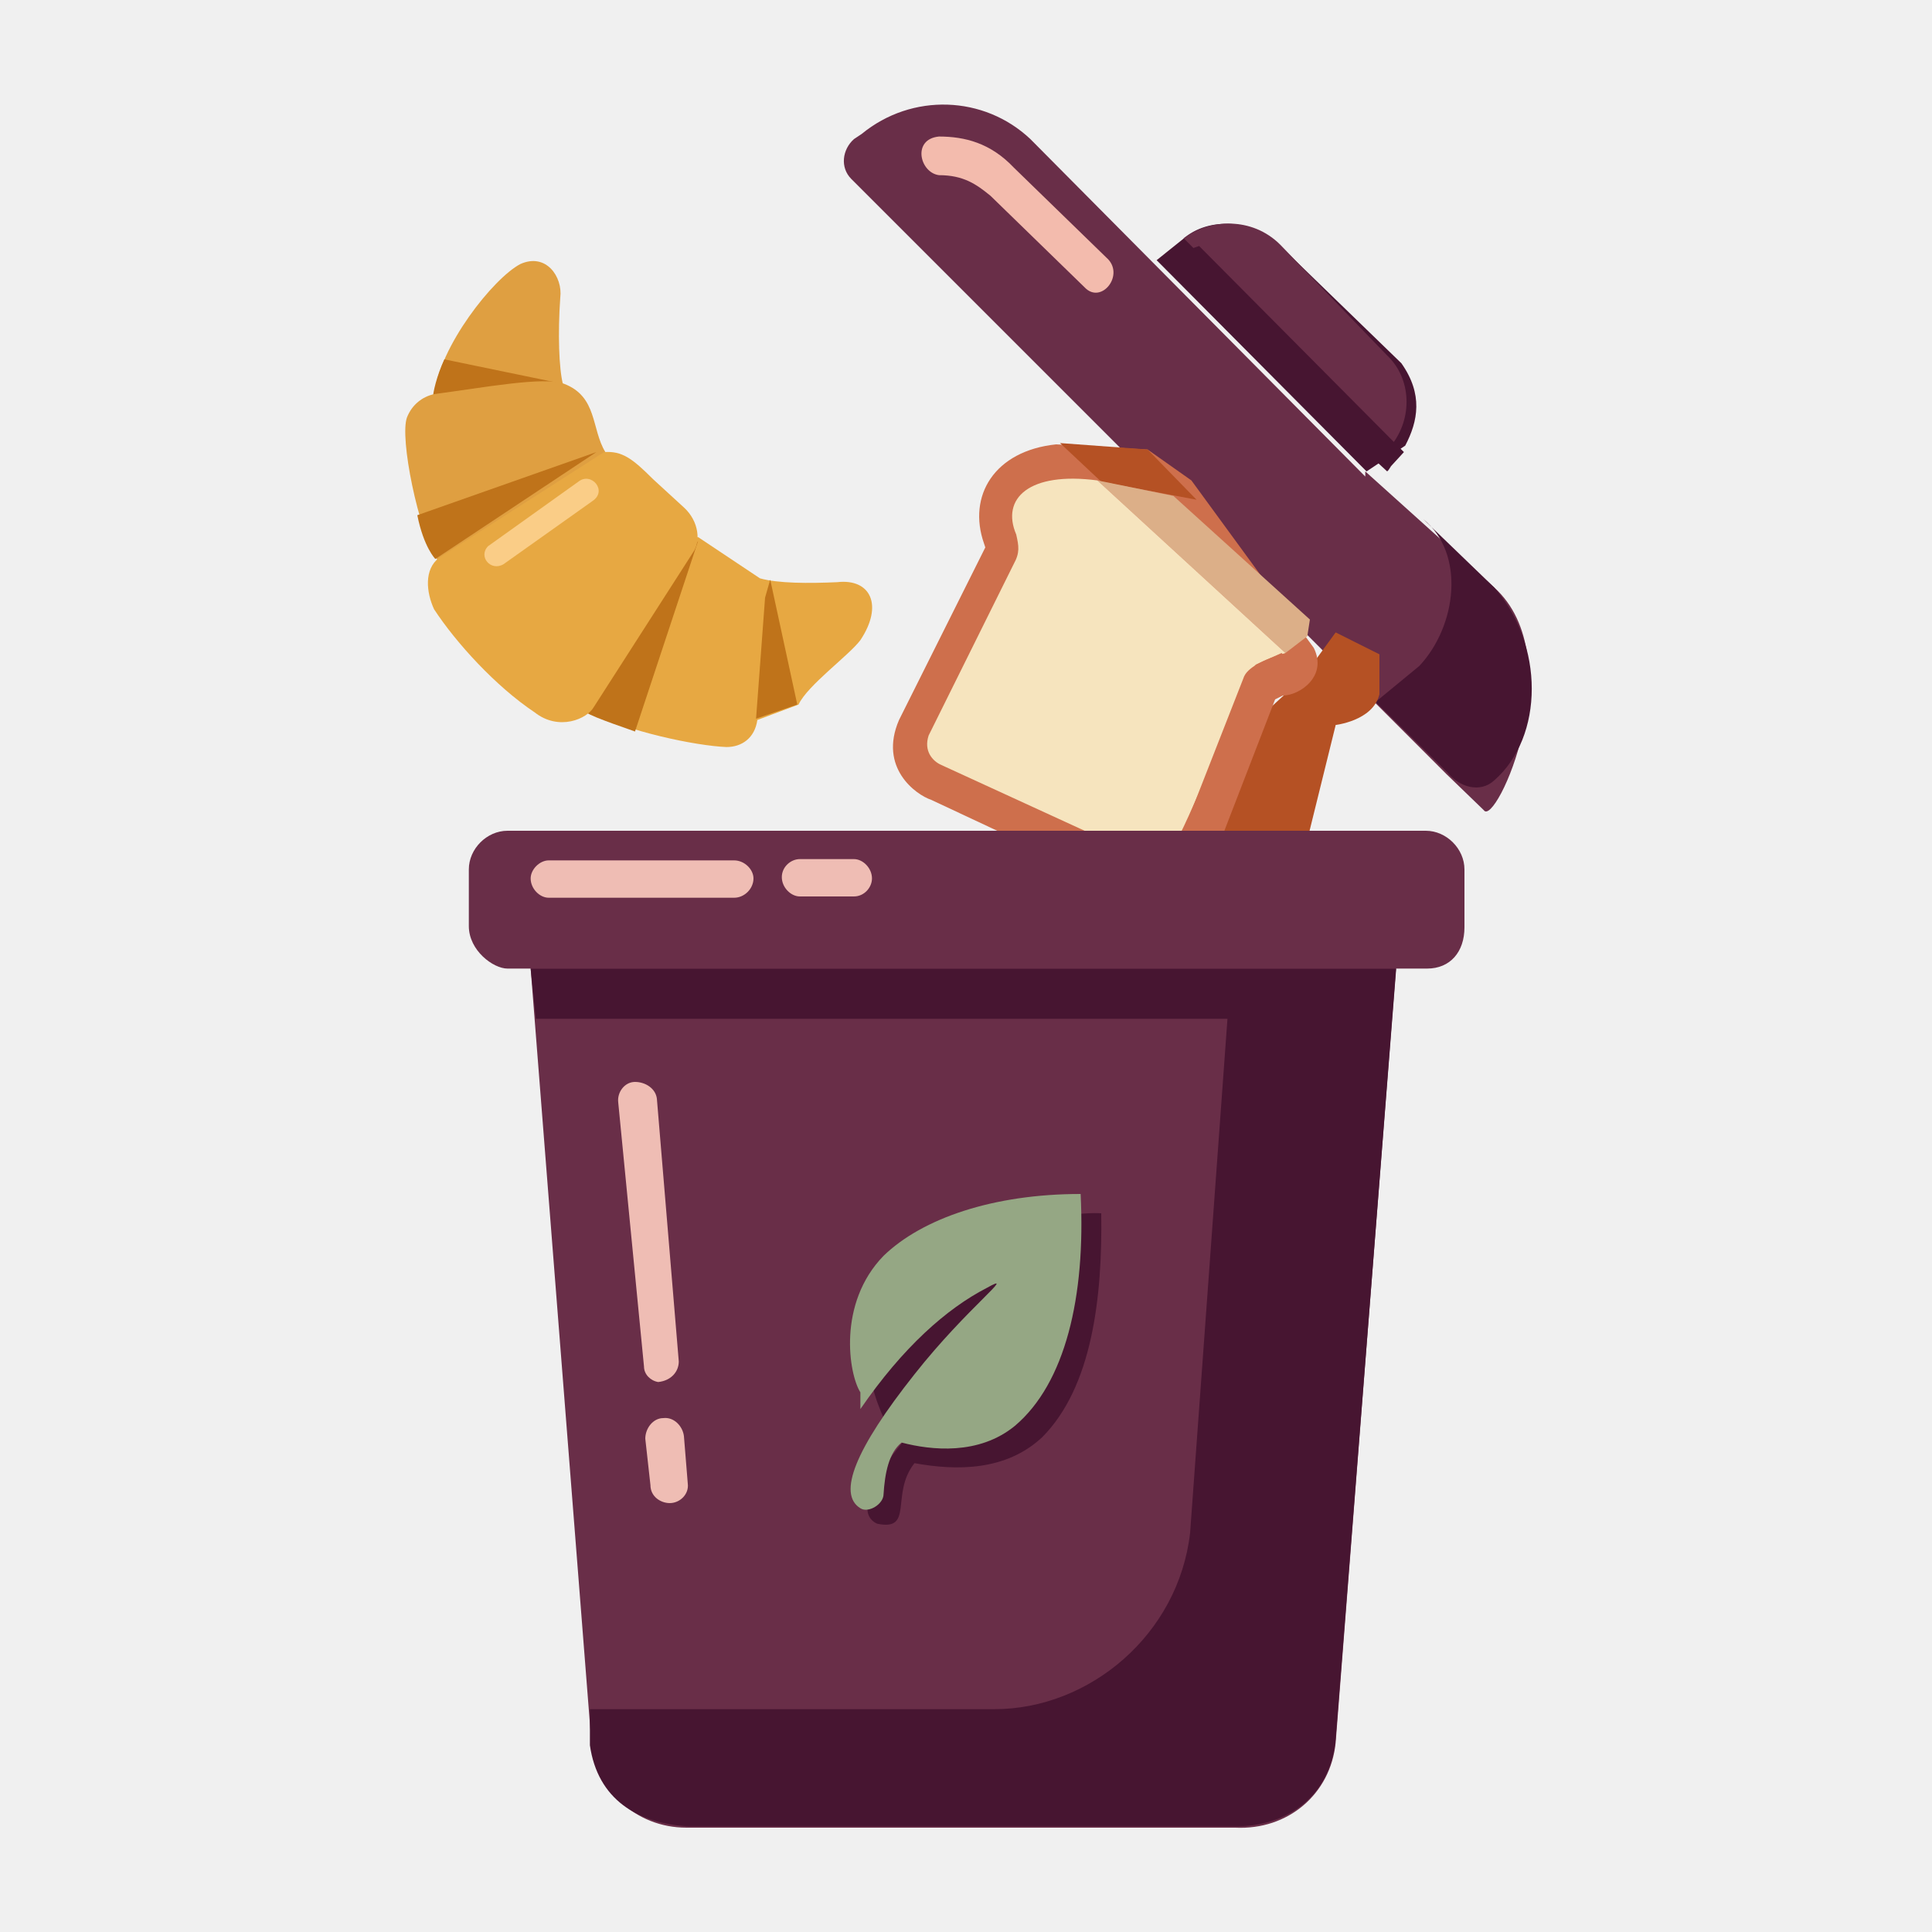
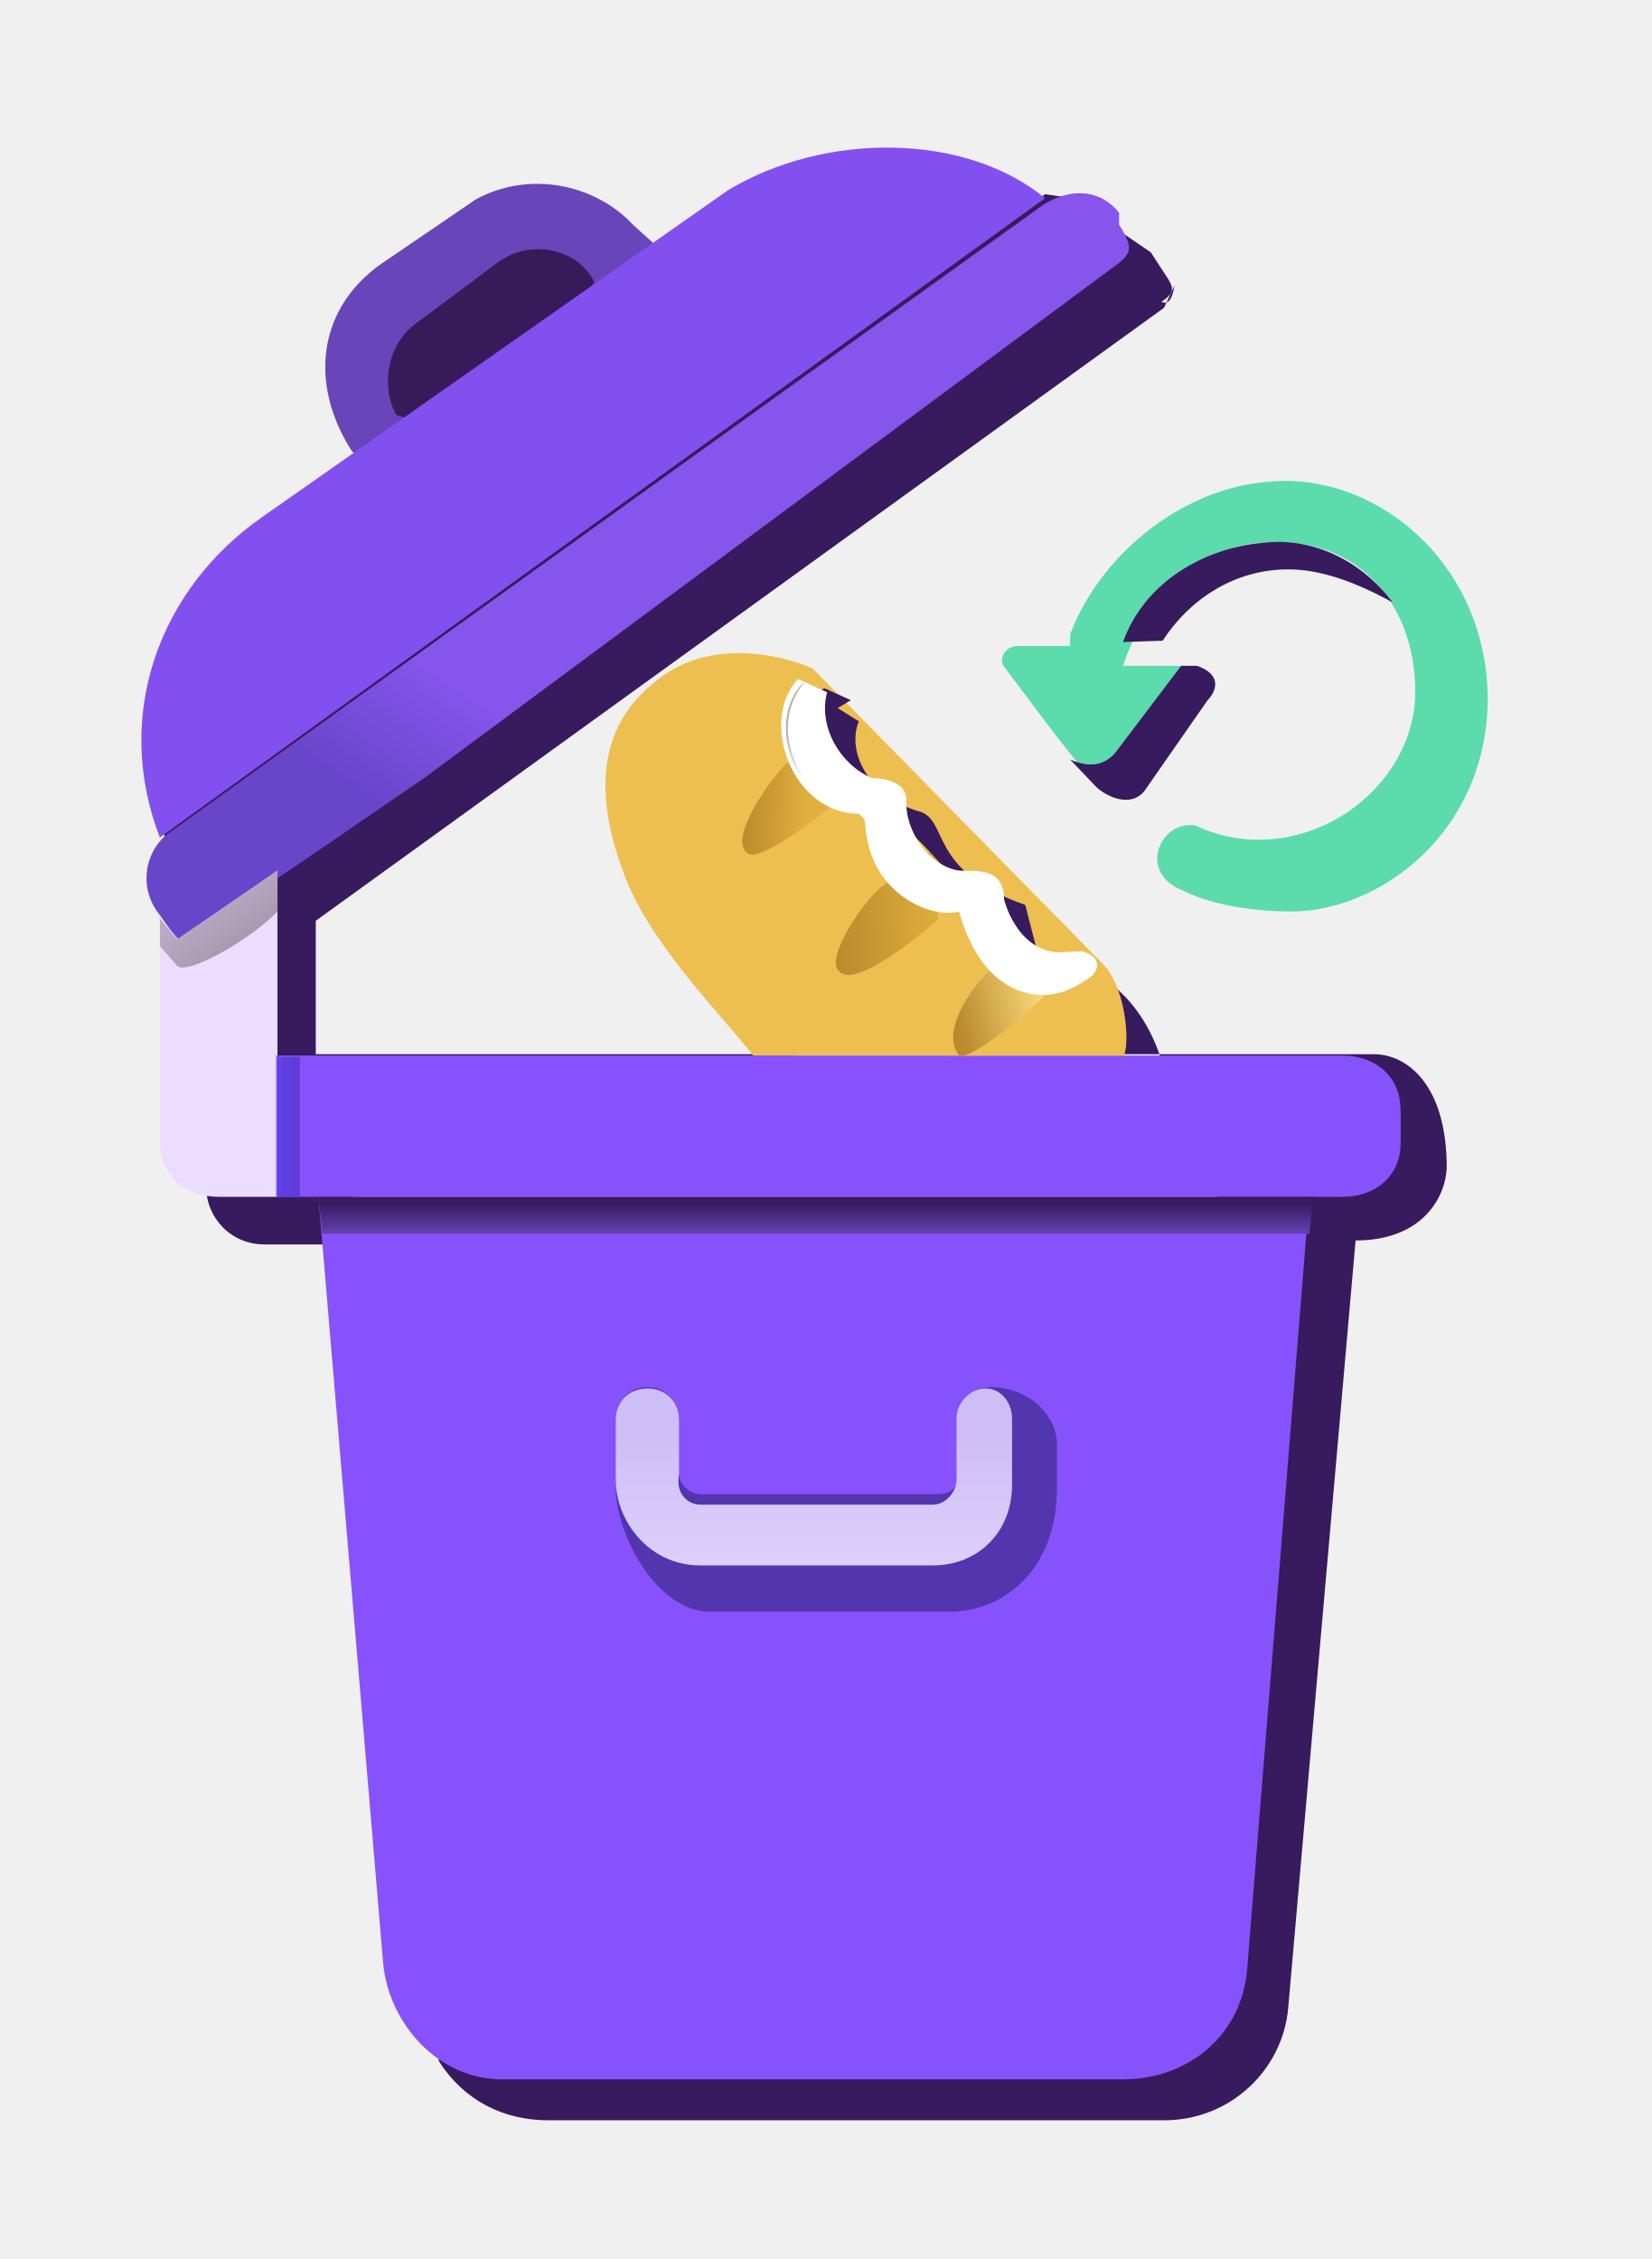
- <svg xmlns="http://www.w3.org/2000/svg" viewBox="0 0 150 150">
-   <style type="text/css">.cls-0 {fill:#692E48;}
- .cls-1 {fill:#471531;}
- .cls-2 {fill:#B55124;}
- .cls-3 {fill:#CE6F4C;}
- .cls-4 {fill:#DCAF88;}
- .cls-5 {fill:#F6E4BE;}
- .cls-6 {fill:#F3BBAD;}
- .cls-7 {fill:#DF9F41;}
- .cls-8 {fill:#BF731A;}
- .cls-9 {fill:#FACD87;}
- .cls-10 {fill:#E7A842;}
- .cls-11 {fill:#EEBFB5;}
- .cls-12 {fill:#95A784;}
- .cls-13 {fill:#EFBDB4;}</style>
-   <path class="cls-0" d="m106 37-26-26.2c-3.6-3.4-9.2-3.6-13.1-0.4l-0.6 0.4c-0.9 0.8-1.1 2.2-0.2 3.1l46.2 46.2 2.9 2.8c0.9 1.4 6.9-11.8 0.8-17.3l-10-9" />
-   <path class="cls-1" d="m106.1 36.6 3-2c1-1.9 1.4-4-0.3-6.4l-9.7-9.4c-1.7-1.6-5.2-2.1-7.3-0.2l-2 1.6 16.3 16.4z" />
-   <path class="cls-0" d="m91.9 18.5 16.1 16.1c1.7-2.1 1.6-5.2-0.3-7l-8.3-8.6c-2.2-2.2-5.5-2-7.5-0.5z" />
-   <path class="cls-1" d="m110.5 40.3c3.3 2.7 2.6 8.3-0.3 11.4l-3.4 2.8 5.6 5.5c0.9 1.1 2.5 1.6 3.6 0.6 3.9-3.4 3.9-10.6 0-15l-5.5-5.3z" />
-   <path class="cls-1" d="m89.9 20.2 17.8 16.4 0.1-0.1 0.2-0.3-0.1 0.1 1.1-1.2-15.9-16-3.2 1.1z" />
-   <path class="cls-6" d="m84.2 22.3-7.3-7.1c-1.1-0.9-2.1-1.6-4-1.6-1.5-0.2-2.1-2.8 0-3 2 0 4 0.5 5.8 2.4l7.2 7c1.5 1.3-0.4 3.7-1.7 2.3z" />
-   <path class="cls-2" d="m103.6 56.3-4.2-1.3 4.3-5.9 3.4 1.7v3.1c-0.5 2.1-3.5 2.4-3.5 2.4z" />
-   <path class="cls-2" d="m101.6 64.8 2.1-8.5-3.6-2.7-5.9 5.4-0.9 5.8h8.3z" />
-   <path class="cls-3" d="m82 34.5c-4.8 0.5-6.9 4-5.6 7.7l0.1 0.3-6.7 13.4c-1.6 3.7 1.3 5.8 2.5 6.2l11.1 5.2 10.5 0.2 5.1-13.2 0.6-0.3c1.3 0 3.5-1.5 2.4-3.7l-9.5-13-3.4-2.4-7.1-0.4z" />
-   <path class="cls-2" d="m82.3 34.4 3.2 3 7.4 1.4-3.8-3.9-6.8-0.5z" />
-   <path class="cls-4" d="m99.8 50.7 1.7-1.3 0.2-1.3-10.6-9.6-5.9-1.2 14.6 13.4z" />
-   <path class="cls-5" d="m85.2 37.3c-5.3-0.7-7.5 1.4-6.3 4.2 0.2 0.9 0.3 1.4-0.2 2.3l-6.6 13.3c-0.4 1.2 0.3 2 1 2.3l12.2 5.6h6.4l4.9-12.5c0.2-0.4 0.8-1.1 3.2-1.8l-14.6-13.4z" />
-   <path class="cls-3" d="m93.2 64.8 5.7-10.5c0.8-0.9 2.6-0.3 2.6-1.6l-2-2-2 0.9c-0.4 0.3-4.3 10-5.9 13.2h1.6z" />
-   <path class="cls-6" d="m73 13.5" />
-   <path class="cls-7" d="m33.7 30.7c0.4-3.8 4.6-9.1 6.7-10.2 2-0.9 3.3 1 3.1 2.6-0.2 2.8-0.1 5.5 0.2 6.7l-3.8 2.2-5.3 1.2-0.9-2.5z" />
-   <path class="cls-8" d="m34.5 27.9c-0.6 1.3-0.9 2.6-0.9 3.1l1.1 2.2 9-3.4-9.2-1.9" />
-   <path class="cls-7" d="m33.9 43.4c-1.4-2.2-2.9-9.4-2.3-11 0.4-1 1.2-1.6 2.1-1.8 3.8-0.5 8.6-1.4 10.1-0.8 2.6 1 2.1 3.5 3.2 5.3l-4.7 6.1-7 2.8-1.4-0.6z" />
-   <path class="cls-10" d="m59 44.9-4.8-3.2-6.3 2-2.3 11.5c3.1 1.6 8.4 2.7 10.8 2.8 1.2 0 2.2-0.7 2.4-2.1l3.2-1.2c0.7-1.5 3.9-3.8 4.8-5 1.8-2.7 0.8-4.8-1.8-4.5-2.2 0.1-4.6 0.1-6-0.3z" />
-   <path class="cls-8" d="m59.8 45 2.1 9.7-3.2 1.1 0.7-9.4 0.4-1.4z" />
-   <path class="cls-8" d="m45.5 55.3c0.5 0.4 3.9 1.5 3.8 1.5l4.9-14.8-8.7 13.3z" />
-   <path class="cls-8" d="m32.4 40c0.5 2.5 1.4 3.4 1.4 3.4l12.5-8.3-13.9 4.9z" />
-   <path class="cls-10" d="m46.9 35.1c1.4-0.1 2.2 0.5 3.8 2.1l2.4 2.2c1.2 1.1 1.3 2.7 0.7 3.5l-7.7 12c-0.5 0.9-2.7 1.9-4.6 0.4-3-2-6.1-5.4-7.8-8-0.6-1.3-0.8-3.1 0.4-4l12.8-8.2z" />
-   <path class="cls-9" d="m38.6 43.9m-0.7-1.5 7-5c1-0.8 2.3 0.7 1.1 1.5l-6.9 4.9c-1 0.6-2-0.6-1.2-1.4z" />
-   <path class="cls-0" d="m41.2 75.2 4.7 59.9c0.3 3.8 3.4 6.8 7.4 6.8h42.6c4.1 0.2 7.4-2.6 7.8-6.6l4.7-60.3h-67.2v0.2z" />
-   <path class="cls-1" d="m41.6 79.1-0.4-3.9h67.2l-4.7 59.8c-0.3 3.8-3 6.7-7.6 6.8h-42.6c-4-0.2-7.1-2.1-7.7-6.3v-2.8h31.4c7.4 0 14.3-5.8 15.2-13.7l2.9-39.9h-53.7z" />
-   <path class="cls-0" d="m110.7 64.5h-71.3c-1.6 0-3 1.4-3 3v4.4c0 1.9 1.9 3.3 3 3.3h71.4c1.8 0 2.9-1.3 2.9-3.2v-4.5c0-1.6-1.4-3-3-3z" />
-   <path class="cls-1" d="m68.1 118.3c2.9 0.6 1-2.3 2.9-4.7 3.3 0.6 7.1 0.6 9.9-2 3.9-3.9 4.7-10.9 4.6-17.4-2.6-0.2-14.1 1.6-16.4 6-1.9 3.7-2.2 6.2-0.4 10.1 0.7 0.6 1.7 1.3 1.7 1.3s-4.9 5.5-2.3 6.7z" />
-   <path class="cls-12" d="m66.8 109.4c3.3-4.8 6.7-7.8 9.8-9.4 2.5-1.4-1.5 1.5-5.6 6.7-4.6 5.8-6 9.3-4.2 10.4 0.6 0.4 1.8-0.3 1.8-1.1 0.1-1.6 0.4-3.2 1.4-4 2.3 0.6 6 1 8.8-1.3 3.9-3.3 5.5-10 5.1-18-6.8 0-12.3 1.9-15.3 4.8-3.6 3.7-2.7 9.2-1.8 10.6v1.3z" />
-   <path class="cls-13" d="m57 69.7h-14.4c-0.7 0-1.4-0.7-1.4-1.5 0-0.7 0.7-1.4 1.4-1.4h14.4c0.8 0 1.5 0.7 1.5 1.4 0 0.8-0.7 1.5-1.5 1.5z" />
-   <path class="cls-13" d="m66.3 69.6h-4.2c-0.7 0-1.4-0.7-1.4-1.5s0.7-1.4 1.4-1.4h4.2c0.7 0 1.4 0.7 1.4 1.5 0 0.7-0.6 1.4-1.4 1.4z" />
-   <path class="cls-13" d="m51.1 107.3c-0.6-0.1-1.1-0.6-1.1-1.2l-2-20.5c-0.1-0.8 0.5-1.6 1.3-1.6s1.6 0.5 1.7 1.3l1.7 20.4c0 0.8-0.6 1.5-1.6 1.6z" />
-   <path class="cls-13" d="m52 116.7c-0.7 0-1.5-0.5-1.5-1.4l-0.4-3.6c0-0.8 0.6-1.6 1.4-1.6 0.8-0.1 1.5 0.6 1.6 1.4l0.3 3.7c0.1 0.8-0.6 1.5-1.4 1.5z" />
+ <svg xmlns="http://www.w3.org/2000/svg" viewBox="0 0 125 171">
+   <style type="text/css">.cls-0 {fill:#FCF0D4;}
+ .cls-1 {fill:#381A5E;}
+ .cls-2 {fill-rule:evenodd;clip-rule:evenodd;fill:#6846BA;}
+ .cls-3 {fill:#381A5A;}
+ .cls-4 {fill:url(#SVGID_1_);}
+ .cls-5 {fill:#8350EF;}
+ .cls-6 {fill:url(#SVGID_2_);}
+ .cls-7 {fill:#EBDDFF;}
+ .cls-8 {fill:url(#SVGID_3_);}
+ .cls-9 {fill:#8752FB;}
+ .cls-10 {fill:url(#SVGID_4_);}
+ .cls-11 {fill:url(#SVGID_5_);}
+ .cls-12 {fill:#5CDBAC;}
+ .cls-13 {fill:#EDBF50;}
+ .cls-14 {fill:url(#SVGID_6_);}
+ .cls-15 {fill:url(#SVGID_7_);}
+ .cls-16 {fill:#FFFFFF;}
+ .cls-17 {fill:url(#SVGID_8_);}
+ .cls-18 {fill:url(#SVGID_9_);}</style>
+   <path class="cls-1" d="m105.7 83.4h-18.1c1.4 0 0.4-5.4-2.9-8.4l-19.2-20c-2-2.1-8.5-4-12.6-1.5s-5.9 6.5-3.1 13.6c1.3 3.6 4.6 7.9 9.2 11.9l1.7 1.5h-34v13.7h-6.7c-2.5 0-4.4-2-4.4-4.4v-19.8c-3.1-8.4-0.6-19 7.4-24.7l7-5-0.6-0.8c-2.8-4.5-1.8-10.2 2.5-13.2l6.1-4.3c3.6-2.5 8.4-2.1 11.4 0.7l1.5 1.6 6.5-4.4c6.8-4.5 16.5-5.4 23.1-0.4 1.3-0.6 3.1-0.9 4.6 0.5l1.3 1.8c1.2 0.7 2.1 2.2 2.5-0.2l-0.8 1.7-64.2 46.4v10.1h80.1c2.4 0 5.5 2.2 5.5 8.6-0.1 2.3-1.9 5.5-6.9 5.5l-5.1 58.1c-0.4 4.6-4.3 8.5-9.4 8.5h-46.6c-3.4 0-6.4-1.5-8.3-4.5l7.2-61.1h43.6l21.7-11.5z" />
+   <path class="cls-2" d="m50.1 19-2.2-2c-2.9-3.1-7.9-4.1-11.9-1.9l-6.6 4.5c-5.5 3.5-6 9.5-2.8 14.5l2.8 2.9 3.2-2.7-0.5-2.7c-0.7-2 0.5-4.2 2-5.1l6-4.4c1.8-1.2 4.5-1.5 5.8 0.5l0.5 1 3.7-4.6z" />
+   <path class="cls-3" d="m31.4 31.9-1.4-0.5c-1.1-1.8-0.9-5.3 1.6-7l5.9-4.4c2.6-2.1 6.4-1.1 7.5 1.4l-12.6 8.6-1 1.9z" />
+   <linearGradient id="SVGID_1_" x1="44.09" x2="38.46" y1="149.5" y2="157.8" gradientTransform="matrix(1 0 0 -1 0 172)" gradientUnits="userSpaceOnUse">
+     <stop stop-color="#381A5E" offset=".168" />
+     <stop stop-color="#6846B9" offset="1" />
+   </linearGradient>
+   <path class="cls-4" d="m79.1 14.7-66.7 48.3 1.1 6.7 9.6 0.2 65-47.2c0.9-0.6 0.6-1.1 0.3-1.6l-1.3-2-6-4.1-2-0.3z" />
+   <path class="cls-5" d="m55.1 14.4-35.2 24.7c-7.8 5.4-11.4 15-7.8 24.3l67-48.4c-6.1-5-16.7-5-24-0.6z" />
+   <linearGradient id="SVGID_2_" x1="20.95" x2="14.29" y1="130.7" y2="120.8" gradientTransform="matrix(1 0 0 -1 0 172)" gradientUnits="userSpaceOnUse">
+     <stop stop-color="#8754EC" offset=".109" />
+     <stop stop-color="#6846CA" offset=".994" />
+   </linearGradient>
+   <path class="cls-6" d="m84.7 16.1c-1.3-1.6-3.3-2-5.6-0.7l-66.1 47.5c-1.9 1.2-2.6 4-1.1 6.1l1.5 2.1c0.5 0.5 17.6-11.5 18.7-12.2l52.6-39c1-0.8 1-1.3 0-2.9v-0.9z" />
+   <path class="cls-7" d="m12.1 69.5v16.9c0 2.5 1.8 4.2 4.5 4.2h4.4v-24.7l-7.5 5.2-1.4-1.6z" />
+   <linearGradient id="SVGID_3_" x1="16.05" x2="18.61" y1="104.9" y2="101.3" gradientTransform="matrix(1 0 0 -1 0 172)" gradientUnits="userSpaceOnUse">
+     <stop stop-color="#BCADCC" offset=".003" />
+     <stop stop-color="#A89BB1" offset="1" />
+   </linearGradient>
+   <path class="cls-8" d="m13.4 73.1-1.3-1.5v-2.1l1.3 1.6 7.6-5.2v3.1c-2 2.1-6.9 4.9-7.6 4.1z" />
+   <path class="cls-9" d="m101.6 79.9h-80.7v10.7h80.1c3 0 5-2 5-4.6v-2c0-2.6-2-4.1-4.4-4.1z" />
+   <linearGradient id="SVGID_4_" x1="21" x2="24.66" y1="86.2" y2="86.2" gradientTransform="matrix(1 0 0 -1 0 172)" gradientUnits="userSpaceOnUse">
+     <stop stop-color="#623FE9" offset="0" />
+     <stop stop-color="#5B3AB9" offset="1" />
+   </linearGradient>
+   <path class="cls-10" d="m21 80h1.7v10.6h-1.7v-10.6z" />
+   <path class="cls-9" d="m24.1 90.6 4.9 58c0.4 4.5 4.1 8.8 9 8.8h47c4.9 0 9-3.3 9.4-8.4l4.7-58.4h-75z" />
+   <linearGradient id="SVGID_5_" x1="62.9" x2="62.9" y1="78.37" y2="80.89" gradientTransform="matrix(1 0 0 -1 0 172)" gradientUnits="userSpaceOnUse">
+     <stop stop-color="#6846BA" offset=".004" />
+     <stop stop-color="#381A5E" offset="1" />
+   </linearGradient>
+   <path class="cls-11" d="m24.1 90.6 0.3 2.8h74.7l0.3-2.8h-75.3z" />
+   <path class="cls-9" d="m101.4 80h0.2-0.2zm0 10.6h0.2-0.2zm0 0h-0.4 0.4z" />
+   <path class="cls-5" d="m101.4 79.9zm0 10.7zm-0.4 0h0.4-0.4zm0.4-10.7z" />
+   <path class="cls-5" d="m101.4 79.9zm0 10.7zm0 0h0.2-0.2zm0-10.7z" />
+   <path class="cls-9" d="m101.4 80zm0 10.6zm0 0h0.2c2.6 0 4.5-1.7 4.4-4.2v-2c0-2.5-1.9-4.4-4.6-4.4v10.6z" />
+   <path class="cls-5" d="m101.4 79.9zm0 10.7z" />
+   <linearGradient id="SVGID_6_" x1="59.4" x2="59.4" y1="57.51" y2="46.71" gradientUnits="userSpaceOnUse">
+     <stop stop-color="#5136AE" offset="0" />
+     <stop stop-color="#492B97" stop-opacity="0" offset="1" />
+   </linearGradient>
+   <path class="cls-14" d="m75 105c-1.4 0-2.4 1-2.4 2.4v4.2c0 0.9-0.6 1.5-1.6 1.5h-18c-0.6 0-1.6-0.6-1.6-1.5v-4.1c0-1.4-1-2.5-2.4-2.5s-2.4 1.1-2.4 2.5v5.1c0 3.3 2.8 9 6.8 9.4h18.5c4 0 8.1-3.1 8.1-9.4v-3.2c0-2.5-2.4-4.4-5-4.4z" />
+   <linearGradient id="SVGID_7_" x1="61.4" x2="61.4" y1="52.56" y2="63.36" gradientTransform="matrix(1 0 0 -1 0 172)" gradientUnits="userSpaceOnUse">
+     <stop stop-color="#DED1FA" offset="0" />
+     <stop stop-color="#CEBEF7" offset="1" />
+   </linearGradient>
+   <path class="cls-15" d="m74.6 105.1c-1.1 0-2.2 1-2.2 2.3v4.6c0 0.9-0.8 1.9-1.8 1.9h-17.6c-0.9 0-1.9-0.8-1.6-2.3v-4.1c0-1.4-1-2.4-2.4-2.4s-2.4 1-2.4 2.4v4.5c0 3.1 2.5 6.5 6.4 6.5h17.6c3.4 0 6-2.5 6-6.1v-5c0-1.3-0.9-2.3-2-2.3z" />
+   <path class="cls-12" d="m95.7 36.5c-5.8 0.5-12.2 5-14.7 11.5v0.9h-4.1c-0.9 0.1-1.4 1.1-0.8 1.7 1.9 2.5 3.5 4.8 6.5 8.4 0.9 1.4 3 2.1 4 0.6l4.8-6.6c0.6-0.6 0.6-2-1.4-2.6h-5c1.6-5 5.6-9 10.5-9.3 7.5-0.7 11.9 5 11.6 11.9-0.5 7.4-9.1 13-16.6 9.5-2.6-0.5-4.5 3.5-1 4.9 2.4 1.2 5.6 1.6 8.4 1.6 6.6-0.1 14.6-6 14.7-16 0-10.5-8.7-17.5-16.9-16.5z" />
+   <path class="cls-1" d="m85 48.6 3-0.1c2-3.1 5.4-5.4 9.5-5.4 2.4 0 5 0.9 7.9 2.5-2.3-3.1-6-5-9.9-4.5-4.4 0.4-8.9 3-10.5 7.5z" />
+   <path class="cls-1" d="m89.4 50.4-5 6.6c-0.9 1-2 1.1-3.4 0.5l2 2.1c0.9 0.8 2.6 1.5 3.6 0.3l4.8-6.9c0.6-0.6 1.2-1.9-0.8-2.6h-1.2z" />
+   <path class="cls-13" d="m61.5 50.6c-2.5-1.1-7.4-2.1-11.1 0.4-3.8 2.6-6.4 7-3 15.6 2 5 7 10 9.6 13.3h28c0.5-0.3 0.4-4.9-1.5-6.9l-22-22.4z" />
+   <linearGradient id="SVGID_8_" x1="56.11" x2="61.09" y1="111" y2="110.8" gradientTransform="matrix(1 0 0 -1 0 172)" gradientUnits="userSpaceOnUse">
+     <stop stop-color="#BA8A2D" offset="0" />
+     <stop stop-color="#DFB03F" offset="1" />
+   </linearGradient>
+   <path class="cls-17" d="m59.4 57.9c-1.4 1.5-4.3 5.7-2.8 6.7 0.9 0.8 6.5-3.5 7.3-4.6l-1.8-4-2.7 1.9z" />
+   <linearGradient id="SVGID_9_" x1="63.09" x2="71.44" y1="101.5" y2="101.9" gradientTransform="matrix(1 0 0 -1 0 172)" gradientUnits="userSpaceOnUse">
+     <stop stop-color="#BA8A2D" offset="0" />
+     <stop stop-color="#DFB03F" offset="1" />
+   </linearGradient>
+   <path class="cls-18" d="m66.9 67c-1.5 1-4.5 5.6-3.4 6.5 1.1 1.5 6.4-2.9 7.5-3.9v-5.6l-4.1 3z" />
+   <path class="cls-13" d="m75.5 73c-1.5 1-5 5-3.9 6.9h13.5c0.4-4-1.6-6.9-2.7-7.4l-6.9 0.5z" />
+   <linearGradient id="SVGID_10_" x1="72.55" x2="79.64" y1="94.45" y2="96.22" gradientTransform="matrix(1 0 0 -1 0 172)" gradientUnits="userSpaceOnUse">
+     <stop stop-color="#BA8A2D" offset="0" />
+     <stop stop-color="#FFE181" offset="1" />
+   </linearGradient>
+   <path d="m75.5 73c-1.5 1-4.5 5-2.9 6.9 0.9 0.5 7.4-4.8 7.4-5.9l-4.5-1z" fill="url(#SVGID_10_)" />
+   <path class="cls-1" d="m62.4 52.1 2 0.9-1 0.6 1.6 1c-1 2.5 1 5.8 4.5 6.8 2.4 0.6 0.6 4.5 8.1 7.1l0.9 3.5c-4-0.6-7.5-9.1-13.4-11.5l-3.7-2.5-1-4.9 2-1z" />
+   <path d="m62.6 52.4-2.2-1c-3 3.2-0.4 10.2 4.6 10.2l0.5 0.4c0 5.5 4.9 7.6 7.1 7 1.4 5.5 6 8 10 4.9 0.4-0.3 1-1.4-0.7-1.9l-1.8 0.1c-3.2-0.2-4.1-4-4.1-4 0-2.6-2.4-2.1-3.4-2.2-2.2-0.3-4.1-2.9-4-5.3 0-1.6-2.1-1.7-2.6-1.7-2.4-1-4.1-3.9-3.4-6.5z" fill="#fff" />
+   <linearGradient id="SVGID_11_" x1="59.13" x2="65.89" y1="115.2" y2="113.1" gradientTransform="matrix(1 0 0 -1 0 172)" gradientUnits="userSpaceOnUse">
+     <stop stop-color="#BDAFA8" offset="0" />
+     <stop stop-color="#FFF" offset=".305" />
+   </linearGradient>
+   <path d="m63.4 52.4-2.4-0.9c-2.9 2.4-1.6 8.9 3.6 10h0.4l0.4 0.5 0.1 0.4c0.1 3.1 3.1 7.1 7.1 6.6l0.4 1c1.6 5.5 6.6 6.6 9.4 3.9-0.4 0.1-4 1.2-6.3-2.3l-1.5-2.6-0.6-0.9h-0.9c-3.1 0.9-6.1-2.2-7.1-5.1v-0.6l-0.6-0.9h-0.4c-2.5 0.6-7.9-5.4-4-10l2.4 0.9z" fill="url(#SVGID_11_)" />
</svg>
